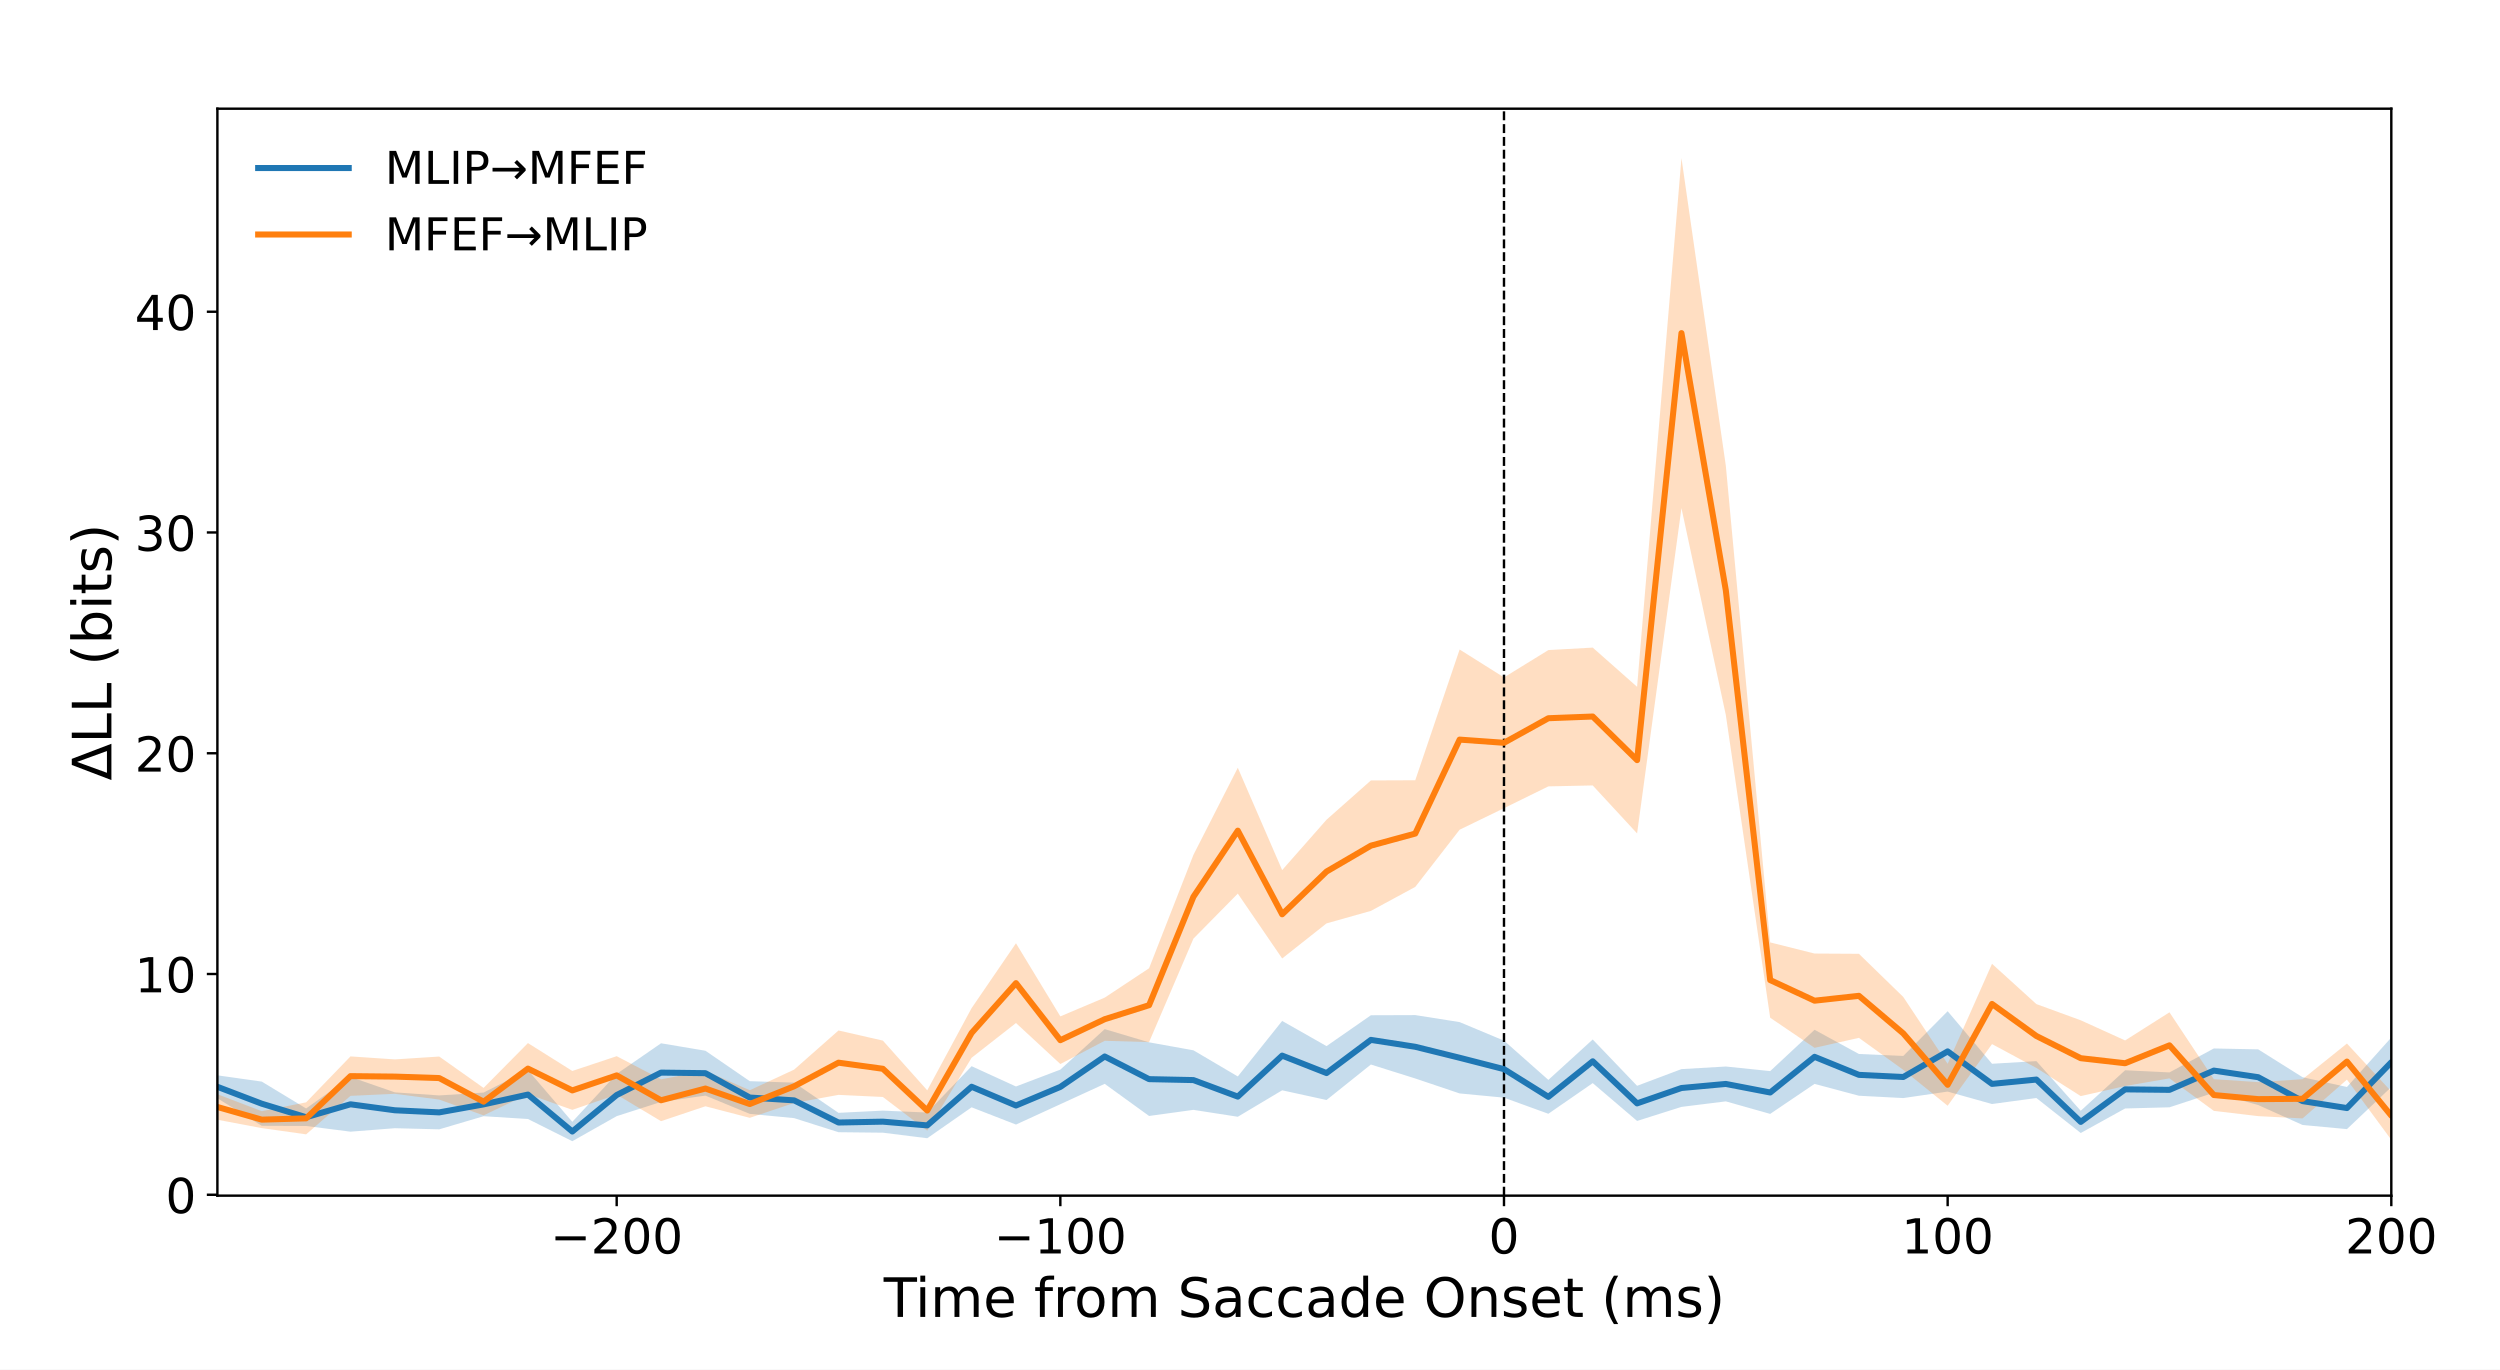
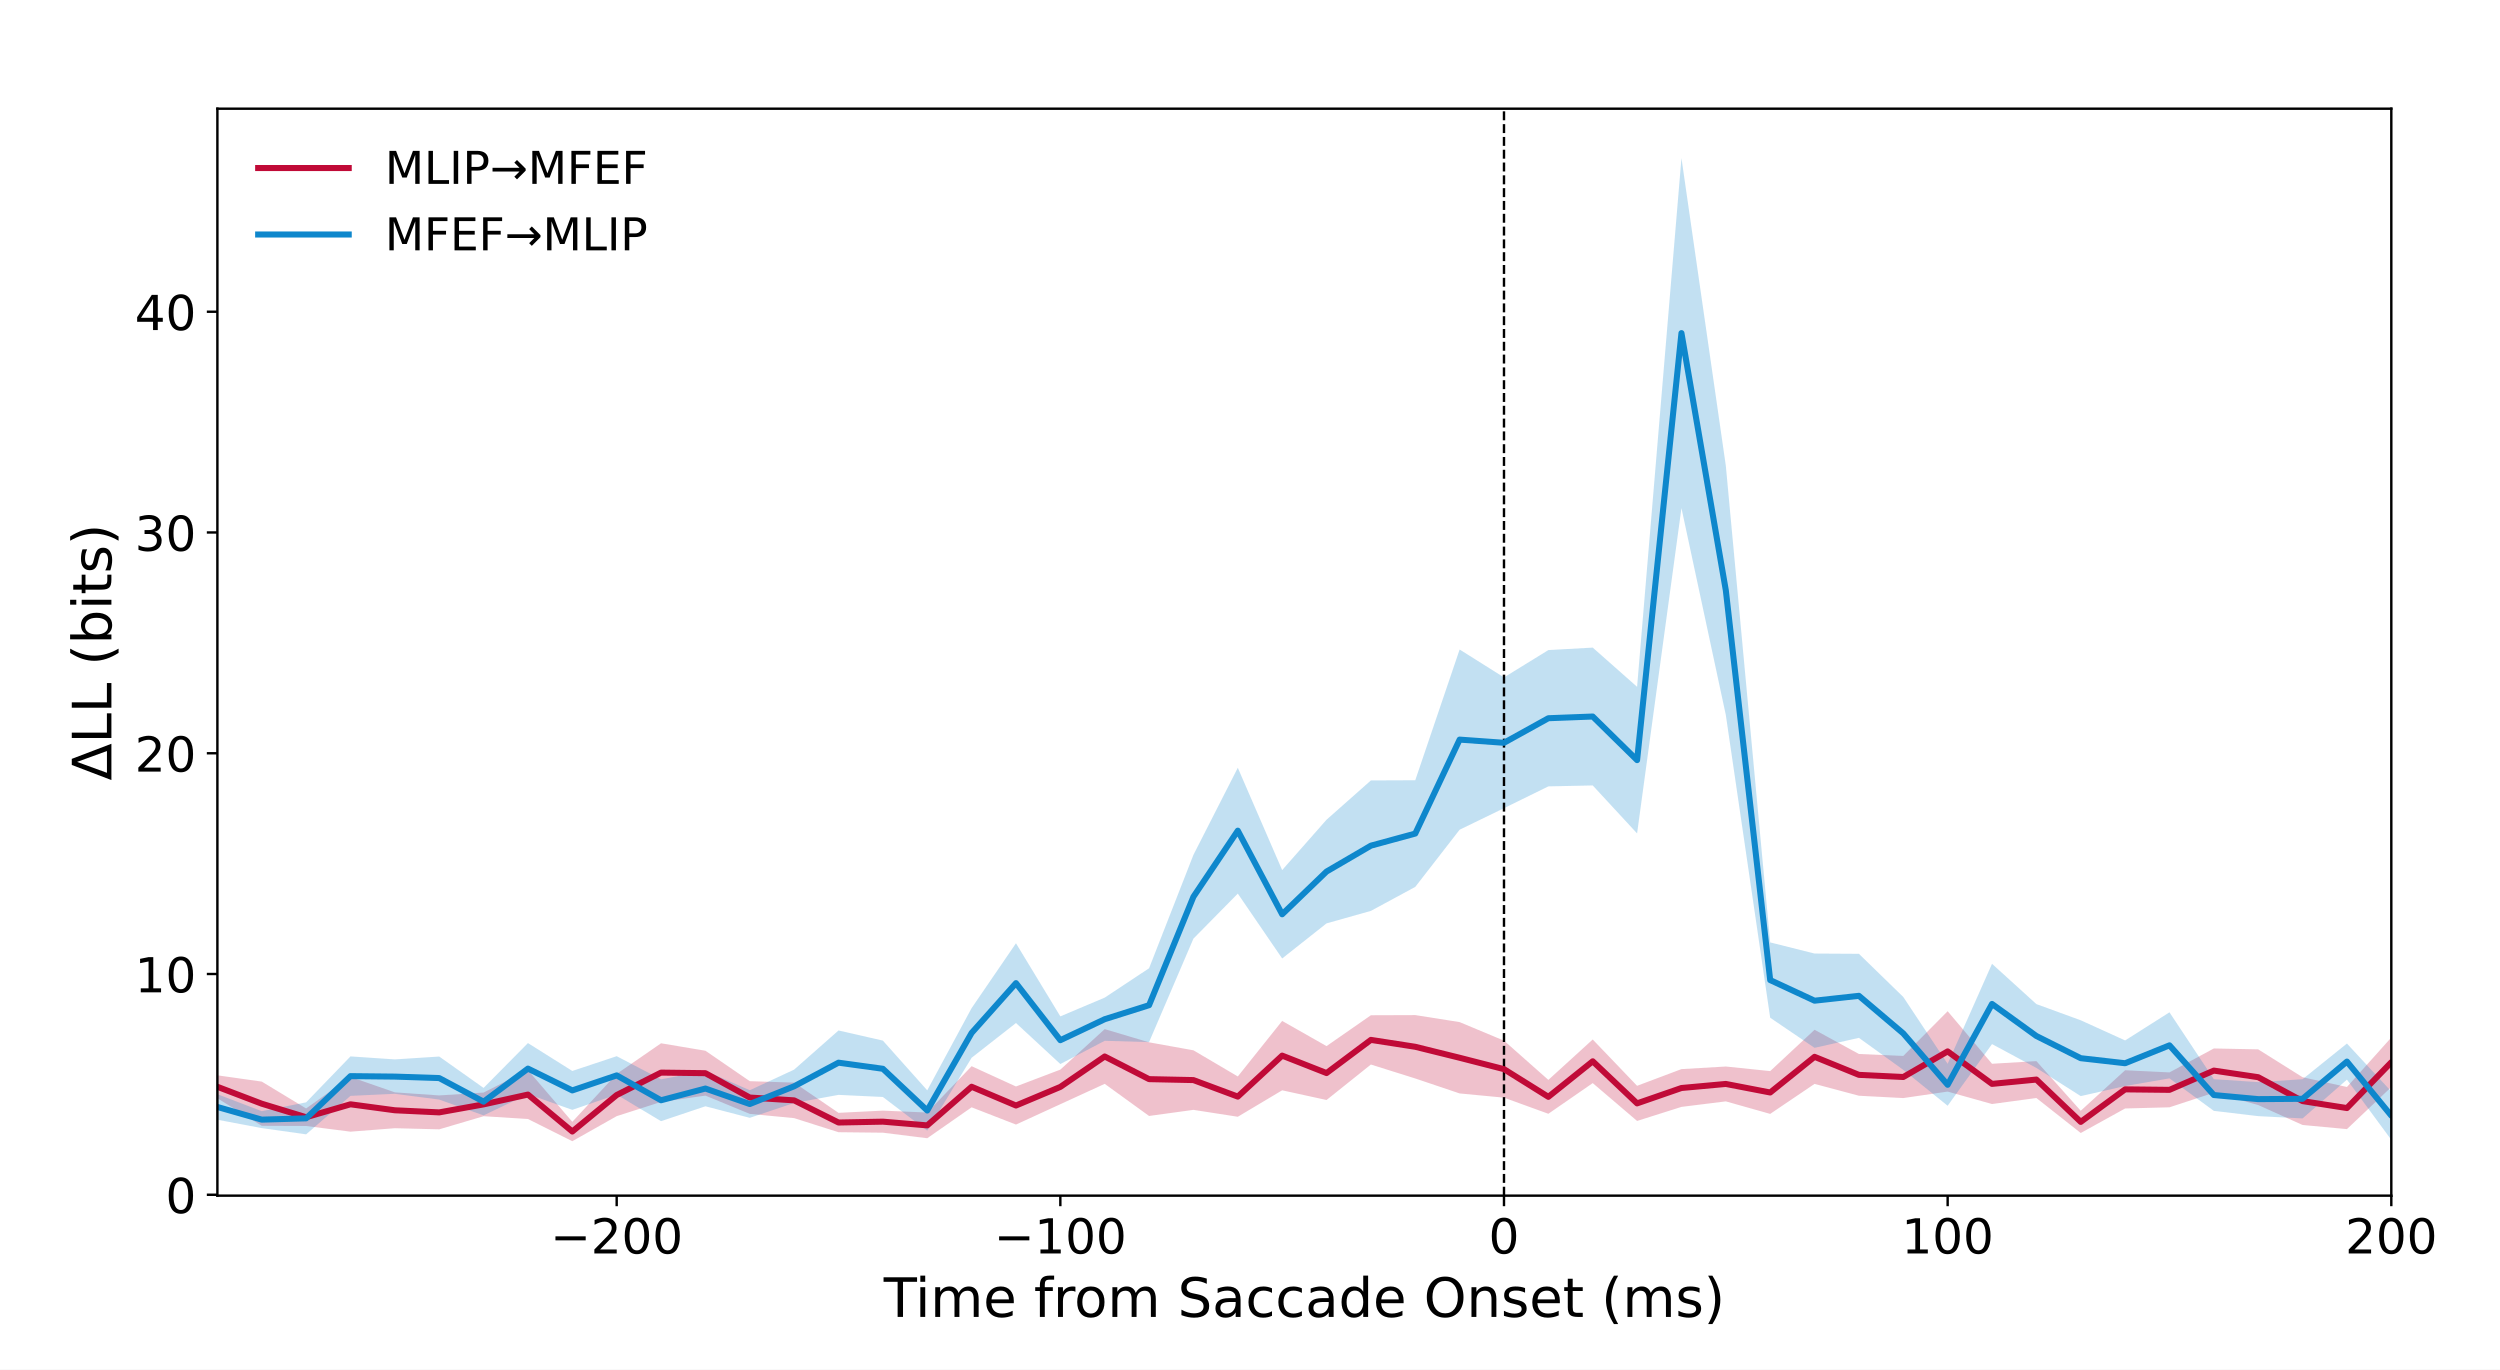
<svg xmlns="http://www.w3.org/2000/svg" xmlns:xlink="http://www.w3.org/1999/xlink" width="828pt" height="453.6pt" viewBox="0 0 828 453.6" version="1.1">
  <defs>
    <style type="text/css">*{stroke-linejoin: round; stroke-linecap: butt}</style>
  </defs>
  <g id="figure_1">
    <g id="patch_1">
      <path d="M 0 453.6  L 828 453.6  L 828 0  L 0 0  z " style="fill: #ffffff" />
    </g>
    <g id="axes_1">
      <g id="patch_2">
        <path d="M 72 396  L 792 396  L 792 36  L 72 36  z " style="fill: #ffffff" />
      </g>
      <g id="PolyCollection_1">
-         <path d="M -1.469 367.361  L -1.469 378.499  L 13.224 363.366  L 27.918 379.636  L 42.612 377.664  L 57.306 369.625  L 72 363.737  L 86.694 372.869  L 101.388 372.929  L 116.082 374.81  L 130.776 373.664  L 145.469 374.035  L 160.163 369.694  L 174.857 370.614  L 189.551 377.966  L 204.245 369.668  L 218.939 364.956  L 233.633 362.869  L 248.327 368.916  L 263.02 370.326  L 277.714 374.987  L 292.408 375.149  L 307.102 376.985  L 321.796 366.742  L 336.49 372.457  L 351.184 365.713  L 365.878 358.97  L 380.571 369.606  L 395.265 367.585  L 409.959 369.872  L 424.653 361.108  L 439.347 364.324  L 454.041 352.571  L 468.735 357.191  L 483.429 362.145  L 498.122 363.544  L 512.816 368.883  L 527.51 358.722  L 542.204 371.257  L 556.898 366.604  L 571.592 364.773  L 586.286 368.922  L 600.98 358.983  L 615.673 362.908  L 630.367 363.68  L 645.061 361.533  L 659.755 365.651  L 674.449 363.659  L 689.143 375.251  L 703.837 367.127  L 718.531 366.741  L 733.224 361.91  L 747.918 365.989  L 762.612 372.594  L 777.306 373.964  L 792 360.025  L 806.694 367.024  L 821.388 376.328  L 836.082 378.513  L 850.776 358.426  L 865.469 370.41  L 880.163 366.189  L 894.857 374.621  L 909.551 371.287  L 924.245 373.739  L 924.245 359.85  L 924.245 359.85  L 909.551 363.255  L 894.857 363.849  L 880.163 350.425  L 865.469 362.718  L 850.776 343.391  L 836.082 361.635  L 821.388 367.791  L 806.694 358.74  L 792 343.621  L 777.306 360.01  L 762.612 356.776  L 747.918 347.55  L 733.224 347.251  L 718.531 355.18  L 703.837 354.466  L 689.143 367.889  L 674.449 351.443  L 659.755 352.319  L 645.061 334.915  L 630.367 349.725  L 615.673 349.081  L 600.98 341.061  L 586.286 354.75  L 571.592 353.229  L 556.898 354.089  L 542.204 359.62  L 527.51 344.28  L 512.816 357.664  L 498.122 344.659  L 483.429 338.521  L 468.735 336.198  L 454.041 336.25  L 439.347 346.47  L 424.653 338.132  L 409.959 356.521  L 395.265 347.862  L 380.571 345.216  L 365.878 340.846  L 351.184 354.258  L 336.49 359.844  L 321.796 353.122  L 307.102 368.47  L 292.408 367.839  L 277.714 368.57  L 263.02 358.559  L 248.327 358.087  L 233.633 348.004  L 218.939 345.536  L 204.245 355.677  L 189.551 371.551  L 174.857 354.424  L 160.163 361.855  L 145.469 362.808  L 130.776 361.785  L 116.082 356.683  L 101.388 367.124  L 86.694 358.224  L 72 356.146  L 57.306 359.922  L 42.612 367.833  L 27.918 368.079  L 13.224 351.631  L -1.469 367.361  z " clip-path="url(#p9b4b79eb94)" style="fill: #1f77b4; fill-opacity: 0.25" />
+         <path d="M -1.469 367.361  L -1.469 378.499  L 13.224 363.366  L 27.918 379.636  L 42.612 377.664  L 57.306 369.625  L 72 363.737  L 86.694 372.869  L 101.388 372.929  L 116.082 374.81  L 130.776 373.664  L 145.469 374.035  L 160.163 369.694  L 174.857 370.614  L 189.551 377.966  L 204.245 369.668  L 218.939 364.956  L 233.633 362.869  L 248.327 368.916  L 263.02 370.326  L 277.714 374.987  L 292.408 375.149  L 307.102 376.985  L 321.796 366.742  L 336.49 372.457  L 351.184 365.713  L 365.878 358.97  L 380.571 369.606  L 395.265 367.585  L 409.959 369.872  L 424.653 361.108  L 439.347 364.324  L 454.041 352.571  L 468.735 357.191  L 483.429 362.145  L 498.122 363.544  L 512.816 368.883  L 527.51 358.722  L 542.204 371.257  L 556.898 366.604  L 571.592 364.773  L 586.286 368.922  L 600.98 358.983  L 615.673 362.908  L 630.367 363.68  L 645.061 361.533  L 659.755 365.651  L 674.449 363.659  L 689.143 375.251  L 703.837 367.127  L 718.531 366.741  L 733.224 361.91  L 747.918 365.989  L 762.612 372.594  L 777.306 373.964  L 792 360.025  L 806.694 367.024  L 821.388 376.328  L 836.082 378.513  L 850.776 358.426  L 865.469 370.41  L 880.163 366.189  L 894.857 374.621  L 909.551 371.287  L 924.245 373.739  L 924.245 359.85  L 924.245 359.85  L 909.551 363.255  L 894.857 363.849  L 880.163 350.425  L 865.469 362.718  L 850.776 343.391  L 836.082 361.635  L 821.388 367.791  L 806.694 358.74  L 792 343.621  L 777.306 360.01  L 762.612 356.776  L 747.918 347.55  L 733.224 347.251  L 718.531 355.18  L 703.837 354.466  L 689.143 367.889  L 674.449 351.443  L 659.755 352.319  L 645.061 334.915  L 630.367 349.725  L 615.673 349.081  L 600.98 341.061  L 586.286 354.75  L 571.592 353.229  L 556.898 354.089  L 542.204 359.62  L 527.51 344.28  L 512.816 357.664  L 498.122 344.659  L 483.429 338.521  L 468.735 336.198  L 454.041 336.25  L 439.347 346.47  L 424.653 338.132  L 409.959 356.521  L 395.265 347.862  L 380.571 345.216  L 365.878 340.846  L 351.184 354.258  L 336.49 359.844  L 321.796 353.122  L 307.102 368.47  L 292.408 367.839  L 277.714 368.57  L 263.02 358.559  L 248.327 358.087  L 233.633 348.004  L 218.939 345.536  L 204.245 355.677  L 189.551 371.551  L 174.857 354.424  L 160.163 361.855  L 145.469 362.808  L 130.776 361.785  L 116.082 356.683  L 101.388 367.124  L 86.694 358.224  L 72 356.146  L 57.306 359.922  L 42.612 367.833  L 27.918 368.079  L 13.224 351.631  L -1.469 367.361  z " clip-path="url(#p4ab5fea83f)" style="fill: #c00a37; fill-opacity: 0.25" />
      </g>
      <g id="PolyCollection_2">
-         <path d="M -1.469 366.97  L -1.469 376.826  L 13.224 372.728  L 27.918 359.649  L 42.612 373.859  L 57.306 369.033  L 72 370.858  L 86.694 373.626  L 101.388 375.697  L 116.082 362.949  L 130.776 362.268  L 145.469 364.185  L 160.163 369.417  L 174.857 362.374  L 189.551 367.584  L 204.245 362.534  L 218.939 371.332  L 233.633 366.4  L 248.327 370.226  L 263.02 365.301  L 277.714 362.622  L 292.408 363.317  L 307.102 374.486  L 321.796 350.335  L 336.49 338.823  L 351.184 352.404  L 365.878 344.712  L 380.571 345.15  L 395.265 310.875  L 409.959 295.957  L 424.653 317.446  L 439.347 305.824  L 454.041 301.684  L 468.735 293.739  L 483.429 274.798  L 498.122 267.668  L 512.816 260.449  L 527.51 260.139  L 542.204 276.031  L 556.898 168.288  L 571.592 236.808  L 586.286 337.076  L 600.98 347.045  L 615.673 343.732  L 630.367 354.339  L 645.061 366.226  L 659.755 345.804  L 674.449 353.698  L 689.143 363.03  L 703.837 359.696  L 718.531 357.155  L 733.224 367.919  L 747.918 369.665  L 762.612 370.422  L 777.306 357.568  L 792 377.513  L 806.694 372.518  L 821.388 366.936  L 836.082 364.853  L 850.776 370.196  L 865.469 373.471  L 880.163 370.599  L 894.857 366.543  L 909.551 365.662  L 924.245 370.098  L 924.245 359.82  L 924.245 359.82  L 909.551 349.351  L 894.857 352.658  L 880.163 350.669  L 865.469 359.17  L 850.776 362.118  L 836.082 353.988  L 821.388 358.653  L 806.694 365.301  L 792 361.5  L 777.306 345.622  L 762.612 357.432  L 747.918 358.401  L 733.224 357.43  L 718.531 335.276  L 703.837 344.594  L 689.143 337.918  L 674.449 332.552  L 659.755 319.215  L 645.061 352.34  L 630.367 330.197  L 615.673 315.901  L 600.98 315.815  L 586.286 312.123  L 571.592 154.241  L 556.898 52.364  L 542.204 227.478  L 527.51 214.486  L 512.816 215.305  L 498.122 224.358  L 483.429 215.119  L 468.735 258.419  L 454.041 258.478  L 439.347 271.491  L 424.653 288.174  L 409.959 254.288  L 395.265 283.13  L 380.571 320.688  L 365.878 330.411  L 351.184 336.622  L 336.49 312.411  L 321.796 333.892  L 307.102 361.118  L 292.408 344.648  L 277.714 341.293  L 263.02 354.254  L 248.327 361.084  L 233.633 354.649  L 218.939 357.477  L 204.245 349.808  L 189.551 354.703  L 174.857 345.469  L 160.163 360.319  L 145.469 349.925  L 130.776 350.874  L 116.082 349.878  L 101.388 365.096  L 86.694 368.022  L 72 362.397  L 57.306 358.069  L 42.612 362.489  L 27.918 349.1  L 13.224 363.35  L -1.469 366.97  z " clip-path="url(#p9b4b79eb94)" style="fill: #ff7f0e; fill-opacity: 0.25" />
+         <path d="M -1.469 366.97  L -1.469 376.826  L 13.224 372.728  L 27.918 359.649  L 42.612 373.859  L 57.306 369.033  L 72 370.858  L 86.694 373.626  L 101.388 375.697  L 116.082 362.949  L 130.776 362.268  L 145.469 364.185  L 160.163 369.417  L 174.857 362.374  L 189.551 367.584  L 204.245 362.534  L 218.939 371.332  L 233.633 366.4  L 248.327 370.226  L 263.02 365.301  L 277.714 362.622  L 292.408 363.317  L 307.102 374.486  L 321.796 350.335  L 336.49 338.823  L 351.184 352.404  L 365.878 344.712  L 380.571 345.15  L 395.265 310.875  L 409.959 295.957  L 424.653 317.446  L 439.347 305.824  L 454.041 301.684  L 468.735 293.739  L 483.429 274.798  L 498.122 267.668  L 512.816 260.449  L 527.51 260.139  L 542.204 276.031  L 556.898 168.288  L 571.592 236.808  L 586.286 337.076  L 600.98 347.045  L 615.673 343.732  L 630.367 354.339  L 645.061 366.226  L 659.755 345.804  L 674.449 353.698  L 689.143 363.03  L 703.837 359.696  L 718.531 357.155  L 733.224 367.919  L 747.918 369.665  L 762.612 370.422  L 777.306 357.568  L 792 377.513  L 806.694 372.518  L 821.388 366.936  L 836.082 364.853  L 850.776 370.196  L 865.469 373.471  L 880.163 370.599  L 894.857 366.543  L 909.551 365.662  L 924.245 370.098  L 924.245 359.82  L 924.245 359.82  L 909.551 349.351  L 894.857 352.658  L 880.163 350.669  L 865.469 359.17  L 850.776 362.118  L 836.082 353.988  L 821.388 358.653  L 806.694 365.301  L 792 361.5  L 777.306 345.622  L 762.612 357.432  L 747.918 358.401  L 733.224 357.43  L 718.531 335.276  L 703.837 344.594  L 689.143 337.918  L 674.449 332.552  L 659.755 319.215  L 645.061 352.34  L 630.367 330.197  L 615.673 315.901  L 600.98 315.815  L 586.286 312.123  L 571.592 154.241  L 556.898 52.364  L 542.204 227.478  L 527.51 214.486  L 512.816 215.305  L 498.122 224.358  L 483.429 215.119  L 468.735 258.419  L 454.041 258.478  L 439.347 271.491  L 424.653 288.174  L 409.959 254.288  L 395.265 283.13  L 380.571 320.688  L 365.878 330.411  L 351.184 336.622  L 336.49 312.411  L 321.796 333.892  L 307.102 361.118  L 292.408 344.648  L 277.714 341.293  L 263.02 354.254  L 248.327 361.084  L 233.633 354.649  L 218.939 357.477  L 204.245 349.808  L 189.551 354.703  L 174.857 345.469  L 160.163 360.319  L 145.469 349.925  L 130.776 350.874  L 116.082 349.878  L 101.388 365.096  L 86.694 368.022  L 72 362.397  L 57.306 358.069  L 42.612 362.489  L 27.918 349.1  L 13.224 363.35  L -1.469 366.97  z " clip-path="url(#p4ab5fea83f)" style="fill: #0e87cc; fill-opacity: 0.25" />
      </g>
      <g id="matplotlib.axis_1">
        <g id="xtick_1">
          <g id="line2d_1">
            <defs>
-               <path id="m3579e5b364" d="M 0 0  L 0 3.5  " style="stroke: #000000; stroke-width: 0.8" />
-             </defs>
-             <g>
-               <use xlink:href="#m3579e5b364" x="204.245" y="396" style="stroke: #000000; stroke-width: 0.8" />
+               <path id="mdac53a1569" d="M 0 0  L 0 3.5  " style="stroke: #000000; stroke-width: 0.8" />
+             </defs>
+             <g>
+               <use xlink:href="#mdac53a1569" x="204.245" y="396" style="stroke: #000000; stroke-width: 0.8" />
            </g>
          </g>
          <g id="text_1">
            <g transform="translate(182.2711 415.1575) scale(0.16 -0.16)">
              <defs>
                <path id="DejaVuSans-2212" d="M 678 2272  L 4684 2272  L 4684 1741  L 678 1741  L 678 2272  z " transform="scale(0.015625)" />
                <path id="DejaVuSans-32" d="M 1228 531  L 3431 531  L 3431 0  L 469 0  L 469 531  Q 828 903 1448 1529  Q 2069 2156 2228 2338  Q 2531 2678 2651 2914  Q 2772 3150 2772 3378  Q 2772 3750 2511 3984  Q 2250 4219 1831 4219  Q 1534 4219 1204 4116  Q 875 4013 500 3803  L 500 4441  Q 881 4594 1212 4672  Q 1544 4750 1819 4750  Q 2544 4750 2975 4387  Q 3406 4025 3406 3419  Q 3406 3131 3298 2873  Q 3191 2616 2906 2266  Q 2828 2175 2409 1742  Q 1991 1309 1228 531  z " transform="scale(0.015625)" />
                <path id="DejaVuSans-30" d="M 2034 4250  Q 1547 4250 1301 3770  Q 1056 3291 1056 2328  Q 1056 1369 1301 889  Q 1547 409 2034 409  Q 2525 409 2770 889  Q 3016 1369 3016 2328  Q 3016 3291 2770 3770  Q 2525 4250 2034 4250  z M 2034 4750  Q 2819 4750 3233 4129  Q 3647 3509 3647 2328  Q 3647 1150 3233 529  Q 2819 -91 2034 -91  Q 1250 -91 836 529  Q 422 1150 422 2328  Q 422 3509 836 4129  Q 1250 4750 2034 4750  z " transform="scale(0.015625)" />
              </defs>
              <use xlink:href="#DejaVuSans-2212" />
              <use xlink:href="#DejaVuSans-32" x="83.789" />
              <use xlink:href="#DejaVuSans-30" x="147.412" />
              <use xlink:href="#DejaVuSans-30" x="211.035" />
            </g>
          </g>
        </g>
        <g id="xtick_2">
          <g id="line2d_2">
            <g>
-               <use xlink:href="#m3579e5b364" x="351.184" y="396" style="stroke: #000000; stroke-width: 0.8" />
+               <use xlink:href="#mdac53a1569" x="351.184" y="396" style="stroke: #000000; stroke-width: 0.8" />
            </g>
          </g>
          <g id="text_2">
            <g transform="translate(329.2099 415.1575) scale(0.16 -0.16)">
              <defs>
                <path id="DejaVuSans-31" d="M 794 531  L 1825 531  L 1825 4091  L 703 3866  L 703 4441  L 1819 4666  L 2450 4666  L 2450 531  L 3481 531  L 3481 0  L 794 0  L 794 531  z " transform="scale(0.015625)" />
              </defs>
              <use xlink:href="#DejaVuSans-2212" />
              <use xlink:href="#DejaVuSans-31" x="83.789" />
              <use xlink:href="#DejaVuSans-30" x="147.412" />
              <use xlink:href="#DejaVuSans-30" x="211.035" />
            </g>
          </g>
        </g>
        <g id="xtick_3">
          <g id="line2d_3">
            <g>
-               <use xlink:href="#m3579e5b364" x="498.122" y="396" style="stroke: #000000; stroke-width: 0.8" />
+               <use xlink:href="#mdac53a1569" x="498.122" y="396" style="stroke: #000000; stroke-width: 0.8" />
            </g>
          </g>
          <g id="text_3">
            <g transform="translate(493.0324 415.1575) scale(0.16 -0.16)">
              <use xlink:href="#DejaVuSans-30" />
            </g>
          </g>
        </g>
        <g id="xtick_4">
          <g id="line2d_4">
            <g>
-               <use xlink:href="#m3579e5b364" x="645.061" y="396" style="stroke: #000000; stroke-width: 0.8" />
+               <use xlink:href="#mdac53a1569" x="645.061" y="396" style="stroke: #000000; stroke-width: 0.8" />
            </g>
          </g>
          <g id="text_4">
            <g transform="translate(629.7912 415.1575) scale(0.16 -0.16)">
              <use xlink:href="#DejaVuSans-31" />
              <use xlink:href="#DejaVuSans-30" x="63.623" />
              <use xlink:href="#DejaVuSans-30" x="127.246" />
            </g>
          </g>
        </g>
        <g id="xtick_5">
          <g id="line2d_5">
            <g>
-               <use xlink:href="#m3579e5b364" x="792" y="396" style="stroke: #000000; stroke-width: 0.8" />
+               <use xlink:href="#mdac53a1569" x="792" y="396" style="stroke: #000000; stroke-width: 0.8" />
            </g>
          </g>
          <g id="text_5">
            <g transform="translate(776.73 415.1575) scale(0.16 -0.16)">
              <use xlink:href="#DejaVuSans-32" />
              <use xlink:href="#DejaVuSans-30" x="63.623" />
              <use xlink:href="#DejaVuSans-30" x="127.246" />
            </g>
          </g>
        </g>
        <g id="text_6">
          <g transform="translate(292.6856 436.1622) scale(0.18 -0.18)">
            <defs>
              <path id="DejaVuSans-54" d="M -19 4666  L 3928 4666  L 3928 4134  L 2272 4134  L 2272 0  L 1638 0  L 1638 4134  L -19 4134  L -19 4666  z " transform="scale(0.015625)" />
              <path id="DejaVuSans-69" d="M 603 3500  L 1178 3500  L 1178 0  L 603 0  L 603 3500  z M 603 4863  L 1178 4863  L 1178 4134  L 603 4134  L 603 4863  z " transform="scale(0.015625)" />
              <path id="DejaVuSans-6d" d="M 3328 2828  Q 3544 3216 3844 3400  Q 4144 3584 4550 3584  Q 5097 3584 5394 3201  Q 5691 2819 5691 2113  L 5691 0  L 5113 0  L 5113 2094  Q 5113 2597 4934 2840  Q 4756 3084 4391 3084  Q 3944 3084 3684 2787  Q 3425 2491 3425 1978  L 3425 0  L 2847 0  L 2847 2094  Q 2847 2600 2669 2842  Q 2491 3084 2119 3084  Q 1678 3084 1418 2786  Q 1159 2488 1159 1978  L 1159 0  L 581 0  L 581 3500  L 1159 3500  L 1159 2956  Q 1356 3278 1631 3431  Q 1906 3584 2284 3584  Q 2666 3584 2933 3390  Q 3200 3197 3328 2828  z " transform="scale(0.015625)" />
              <path id="DejaVuSans-65" d="M 3597 1894  L 3597 1613  L 953 1613  Q 991 1019 1311 708  Q 1631 397 2203 397  Q 2534 397 2845 478  Q 3156 559 3463 722  L 3463 178  Q 3153 47 2828 -22  Q 2503 -91 2169 -91  Q 1331 -91 842 396  Q 353 884 353 1716  Q 353 2575 817 3079  Q 1281 3584 2069 3584  Q 2775 3584 3186 3129  Q 3597 2675 3597 1894  z M 3022 2063  Q 3016 2534 2758 2815  Q 2500 3097 2075 3097  Q 1594 3097 1305 2825  Q 1016 2553 972 2059  L 3022 2063  z " transform="scale(0.015625)" />
              <path id="DejaVuSans-20" transform="scale(0.015625)" />
              <path id="DejaVuSans-66" d="M 2375 4863  L 2375 4384  L 1825 4384  Q 1516 4384 1395 4259  Q 1275 4134 1275 3809  L 1275 3500  L 2222 3500  L 2222 3053  L 1275 3053  L 1275 0  L 697 0  L 697 3053  L 147 3053  L 147 3500  L 697 3500  L 697 3744  Q 697 4328 969 4595  Q 1241 4863 1831 4863  L 2375 4863  z " transform="scale(0.015625)" />
              <path id="DejaVuSans-72" d="M 2631 2963  Q 2534 3019 2420 3045  Q 2306 3072 2169 3072  Q 1681 3072 1420 2755  Q 1159 2438 1159 1844  L 1159 0  L 581 0  L 581 3500  L 1159 3500  L 1159 2956  Q 1341 3275 1631 3429  Q 1922 3584 2338 3584  Q 2397 3584 2469 3576  Q 2541 3569 2628 3553  L 2631 2963  z " transform="scale(0.015625)" />
              <path id="DejaVuSans-6f" d="M 1959 3097  Q 1497 3097 1228 2736  Q 959 2375 959 1747  Q 959 1119 1226 758  Q 1494 397 1959 397  Q 2419 397 2687 759  Q 2956 1122 2956 1747  Q 2956 2369 2687 2733  Q 2419 3097 1959 3097  z M 1959 3584  Q 2709 3584 3137 3096  Q 3566 2609 3566 1747  Q 3566 888 3137 398  Q 2709 -91 1959 -91  Q 1206 -91 779 398  Q 353 888 353 1747  Q 353 2609 779 3096  Q 1206 3584 1959 3584  z " transform="scale(0.015625)" />
              <path id="DejaVuSans-53" d="M 3425 4513  L 3425 3897  Q 3066 4069 2747 4153  Q 2428 4238 2131 4238  Q 1616 4238 1336 4038  Q 1056 3838 1056 3469  Q 1056 3159 1242 3001  Q 1428 2844 1947 2747  L 2328 2669  Q 3034 2534 3370 2195  Q 3706 1856 3706 1288  Q 3706 609 3251 259  Q 2797 -91 1919 -91  Q 1588 -91 1214 -16  Q 841 59 441 206  L 441 856  Q 825 641 1194 531  Q 1563 422 1919 422  Q 2459 422 2753 634  Q 3047 847 3047 1241  Q 3047 1584 2836 1778  Q 2625 1972 2144 2069  L 1759 2144  Q 1053 2284 737 2584  Q 422 2884 422 3419  Q 422 4038 858 4394  Q 1294 4750 2059 4750  Q 2388 4750 2728 4690  Q 3069 4631 3425 4513  z " transform="scale(0.015625)" />
              <path id="DejaVuSans-61" d="M 2194 1759  Q 1497 1759 1228 1600  Q 959 1441 959 1056  Q 959 750 1161 570  Q 1363 391 1709 391  Q 2188 391 2477 730  Q 2766 1069 2766 1631  L 2766 1759  L 2194 1759  z M 3341 1997  L 3341 0  L 2766 0  L 2766 531  Q 2569 213 2275 61  Q 1981 -91 1556 -91  Q 1019 -91 701 211  Q 384 513 384 1019  Q 384 1609 779 1909  Q 1175 2209 1959 2209  L 2766 2209  L 2766 2266  Q 2766 2663 2505 2880  Q 2244 3097 1772 3097  Q 1472 3097 1187 3025  Q 903 2953 641 2809  L 641 3341  Q 956 3463 1253 3523  Q 1550 3584 1831 3584  Q 2591 3584 2966 3190  Q 3341 2797 3341 1997  z " transform="scale(0.015625)" />
              <path id="DejaVuSans-63" d="M 3122 3366  L 3122 2828  Q 2878 2963 2633 3030  Q 2388 3097 2138 3097  Q 1578 3097 1268 2742  Q 959 2388 959 1747  Q 959 1106 1268 751  Q 1578 397 2138 397  Q 2388 397 2633 464  Q 2878 531 3122 666  L 3122 134  Q 2881 22 2623 -34  Q 2366 -91 2075 -91  Q 1284 -91 818 406  Q 353 903 353 1747  Q 353 2603 823 3093  Q 1294 3584 2113 3584  Q 2378 3584 2631 3529  Q 2884 3475 3122 3366  z " transform="scale(0.015625)" />
              <path id="DejaVuSans-64" d="M 2906 2969  L 2906 4863  L 3481 4863  L 3481 0  L 2906 0  L 2906 525  Q 2725 213 2448 61  Q 2172 -91 1784 -91  Q 1150 -91 751 415  Q 353 922 353 1747  Q 353 2572 751 3078  Q 1150 3584 1784 3584  Q 2172 3584 2448 3432  Q 2725 3281 2906 2969  z M 947 1747  Q 947 1113 1208 752  Q 1469 391 1925 391  Q 2381 391 2643 752  Q 2906 1113 2906 1747  Q 2906 2381 2643 2742  Q 2381 3103 1925 3103  Q 1469 3103 1208 2742  Q 947 2381 947 1747  z " transform="scale(0.015625)" />
              <path id="DejaVuSans-4f" d="M 2522 4238  Q 1834 4238 1429 3725  Q 1025 3213 1025 2328  Q 1025 1447 1429 934  Q 1834 422 2522 422  Q 3209 422 3611 934  Q 4013 1447 4013 2328  Q 4013 3213 3611 3725  Q 3209 4238 2522 4238  z M 2522 4750  Q 3503 4750 4090 4092  Q 4678 3434 4678 2328  Q 4678 1225 4090 567  Q 3503 -91 2522 -91  Q 1538 -91 948 565  Q 359 1222 359 2328  Q 359 3434 948 4092  Q 1538 4750 2522 4750  z " transform="scale(0.015625)" />
              <path id="DejaVuSans-6e" d="M 3513 2113  L 3513 0  L 2938 0  L 2938 2094  Q 2938 2591 2744 2837  Q 2550 3084 2163 3084  Q 1697 3084 1428 2787  Q 1159 2491 1159 1978  L 1159 0  L 581 0  L 581 3500  L 1159 3500  L 1159 2956  Q 1366 3272 1645 3428  Q 1925 3584 2291 3584  Q 2894 3584 3203 3211  Q 3513 2838 3513 2113  z " transform="scale(0.015625)" />
              <path id="DejaVuSans-73" d="M 2834 3397  L 2834 2853  Q 2591 2978 2328 3040  Q 2066 3103 1784 3103  Q 1356 3103 1142 2972  Q 928 2841 928 2578  Q 928 2378 1081 2264  Q 1234 2150 1697 2047  L 1894 2003  Q 2506 1872 2764 1633  Q 3022 1394 3022 966  Q 3022 478 2636 193  Q 2250 -91 1575 -91  Q 1294 -91 989 -36  Q 684 19 347 128  L 347 722  Q 666 556 975 473  Q 1284 391 1588 391  Q 1994 391 2212 530  Q 2431 669 2431 922  Q 2431 1156 2273 1281  Q 2116 1406 1581 1522  L 1381 1569  Q 847 1681 609 1914  Q 372 2147 372 2553  Q 372 3047 722 3315  Q 1072 3584 1716 3584  Q 2034 3584 2315 3537  Q 2597 3491 2834 3397  z " transform="scale(0.015625)" />
              <path id="DejaVuSans-74" d="M 1172 4494  L 1172 3500  L 2356 3500  L 2356 3053  L 1172 3053  L 1172 1153  Q 1172 725 1289 603  Q 1406 481 1766 481  L 2356 481  L 2356 0  L 1766 0  Q 1100 0 847 248  Q 594 497 594 1153  L 594 3053  L 172 3053  L 172 3500  L 594 3500  L 594 4494  L 1172 4494  z " transform="scale(0.015625)" />
              <path id="DejaVuSans-28" d="M 1984 4856  Q 1566 4138 1362 3434  Q 1159 2731 1159 2009  Q 1159 1288 1364 580  Q 1569 -128 1984 -844  L 1484 -844  Q 1016 -109 783 600  Q 550 1309 550 2009  Q 550 2706 781 3412  Q 1013 4119 1484 4856  L 1984 4856  z " transform="scale(0.015625)" />
              <path id="DejaVuSans-29" d="M 513 4856  L 1013 4856  Q 1481 4119 1714 3412  Q 1947 2706 1947 2009  Q 1947 1309 1714 600  Q 1481 -109 1013 -844  L 513 -844  Q 928 -128 1133 580  Q 1338 1288 1338 2009  Q 1338 2731 1133 3434  Q 928 4138 513 4856  z " transform="scale(0.015625)" />
            </defs>
            <use xlink:href="#DejaVuSans-54" />
            <use xlink:href="#DejaVuSans-69" x="57.959" />
            <use xlink:href="#DejaVuSans-6d" x="85.742" />
            <use xlink:href="#DejaVuSans-65" x="183.154" />
            <use xlink:href="#DejaVuSans-20" x="244.678" />
            <use xlink:href="#DejaVuSans-66" x="276.465" />
            <use xlink:href="#DejaVuSans-72" x="311.67" />
            <use xlink:href="#DejaVuSans-6f" x="350.533" />
            <use xlink:href="#DejaVuSans-6d" x="411.715" />
            <use xlink:href="#DejaVuSans-20" x="509.127" />
            <use xlink:href="#DejaVuSans-53" x="540.914" />
            <use xlink:href="#DejaVuSans-61" x="604.391" />
            <use xlink:href="#DejaVuSans-63" x="665.67" />
            <use xlink:href="#DejaVuSans-63" x="720.65" />
            <use xlink:href="#DejaVuSans-61" x="775.631" />
            <use xlink:href="#DejaVuSans-64" x="836.91" />
            <use xlink:href="#DejaVuSans-65" x="900.387" />
            <use xlink:href="#DejaVuSans-20" x="961.91" />
            <use xlink:href="#DejaVuSans-4f" x="993.697" />
            <use xlink:href="#DejaVuSans-6e" x="1072.408" />
            <use xlink:href="#DejaVuSans-73" x="1135.787" />
            <use xlink:href="#DejaVuSans-65" x="1187.887" />
            <use xlink:href="#DejaVuSans-74" x="1249.41" />
            <use xlink:href="#DejaVuSans-20" x="1288.619" />
            <use xlink:href="#DejaVuSans-28" x="1320.406" />
            <use xlink:href="#DejaVuSans-6d" x="1359.42" />
            <use xlink:href="#DejaVuSans-73" x="1456.832" />
            <use xlink:href="#DejaVuSans-29" x="1508.932" />
          </g>
        </g>
      </g>
      <g id="matplotlib.axis_2">
        <g id="ytick_1">
          <g id="line2d_6">
            <defs>
-               <path id="m62fcadca5f" d="M 0 0  L -3.5 0  " style="stroke: #000000; stroke-width: 0.8" />
-             </defs>
-             <g>
-               <use xlink:href="#m62fcadca5f" x="72" y="395.705" style="stroke: #000000; stroke-width: 0.8" />
+               <path id="m027cb35014" d="M 0 0  L -3.5 0  " style="stroke: #000000; stroke-width: 0.8" />
+             </defs>
+             <g>
+               <use xlink:href="#m027cb35014" x="72" y="395.705" style="stroke: #000000; stroke-width: 0.8" />
            </g>
          </g>
          <g id="text_7">
            <g transform="translate(54.82 401.7833) scale(0.16 -0.16)">
              <use xlink:href="#DejaVuSans-30" />
            </g>
          </g>
        </g>
        <g id="ytick_2">
          <g id="line2d_7">
            <g>
-               <use xlink:href="#m62fcadca5f" x="72" y="322.59" style="stroke: #000000; stroke-width: 0.8" />
+               <use xlink:href="#m027cb35014" x="72" y="322.59" style="stroke: #000000; stroke-width: 0.8" />
            </g>
          </g>
          <g id="text_8">
            <g transform="translate(44.64 328.6688) scale(0.16 -0.16)">
              <use xlink:href="#DejaVuSans-31" />
              <use xlink:href="#DejaVuSans-30" x="63.623" />
            </g>
          </g>
        </g>
        <g id="ytick_3">
          <g id="line2d_8">
            <g>
-               <use xlink:href="#m62fcadca5f" x="72" y="249.475" style="stroke: #000000; stroke-width: 0.8" />
+               <use xlink:href="#m027cb35014" x="72" y="249.475" style="stroke: #000000; stroke-width: 0.8" />
            </g>
          </g>
          <g id="text_9">
            <g transform="translate(44.64 255.5542) scale(0.16 -0.16)">
              <use xlink:href="#DejaVuSans-32" />
              <use xlink:href="#DejaVuSans-30" x="63.623" />
            </g>
          </g>
        </g>
        <g id="ytick_4">
          <g id="line2d_9">
            <g>
-               <use xlink:href="#m62fcadca5f" x="72" y="176.361" style="stroke: #000000; stroke-width: 0.8" />
+               <use xlink:href="#m027cb35014" x="72" y="176.361" style="stroke: #000000; stroke-width: 0.8" />
            </g>
          </g>
          <g id="text_10">
            <g transform="translate(44.64 182.4396) scale(0.16 -0.16)">
              <defs>
                <path id="DejaVuSans-33" d="M 2597 2516  Q 3050 2419 3304 2112  Q 3559 1806 3559 1356  Q 3559 666 3084 287  Q 2609 -91 1734 -91  Q 1441 -91 1130 -33  Q 819 25 488 141  L 488 750  Q 750 597 1062 519  Q 1375 441 1716 441  Q 2309 441 2620 675  Q 2931 909 2931 1356  Q 2931 1769 2642 2001  Q 2353 2234 1838 2234  L 1294 2234  L 1294 2753  L 1863 2753  Q 2328 2753 2575 2939  Q 2822 3125 2822 3475  Q 2822 3834 2567 4026  Q 2313 4219 1838 4219  Q 1578 4219 1281 4162  Q 984 4106 628 3988  L 628 4550  Q 988 4650 1302 4700  Q 1616 4750 1894 4750  Q 2613 4750 3031 4423  Q 3450 4097 3450 3541  Q 3450 3153 3228 2886  Q 3006 2619 2597 2516  z " transform="scale(0.015625)" />
              </defs>
              <use xlink:href="#DejaVuSans-33" />
              <use xlink:href="#DejaVuSans-30" x="63.623" />
            </g>
          </g>
        </g>
        <g id="ytick_5">
          <g id="line2d_10">
            <g>
-               <use xlink:href="#m62fcadca5f" x="72" y="103.246" style="stroke: #000000; stroke-width: 0.8" />
+               <use xlink:href="#m027cb35014" x="72" y="103.246" style="stroke: #000000; stroke-width: 0.8" />
            </g>
          </g>
          <g id="text_11">
            <g transform="translate(44.64 109.325) scale(0.16 -0.16)">
              <defs>
                <path id="DejaVuSans-34" d="M 2419 4116  L 825 1625  L 2419 1625  L 2419 4116  z M 2253 4666  L 3047 4666  L 3047 1625  L 3713 1625  L 3713 1100  L 3047 1100  L 3047 0  L 2419 0  L 2419 1100  L 313 1100  L 313 1709  L 2253 4666  z " transform="scale(0.015625)" />
              </defs>
              <use xlink:href="#DejaVuSans-34" />
              <use xlink:href="#DejaVuSans-30" x="63.623" />
            </g>
          </g>
        </g>
        <g id="text_12">
          <g transform="translate(36.89656 258.4997) rotate(-90) scale(0.18 -0.18)">
            <defs>
              <path id="DejaVuSans-394" d="M 2188 4044  L 906 525  L 3472 525  L 2188 4044  z M 50 0  L 1831 4666  L 2547 4666  L 4325 0  L 50 0  z " transform="scale(0.015625)" />
              <path id="DejaVuSans-4c" d="M 628 4666  L 1259 4666  L 1259 531  L 3531 531  L 3531 0  L 628 0  L 628 4666  z " transform="scale(0.015625)" />
              <path id="DejaVuSans-62" d="M 3116 1747  Q 3116 2381 2855 2742  Q 2594 3103 2138 3103  Q 1681 3103 1420 2742  Q 1159 2381 1159 1747  Q 1159 1113 1420 752  Q 1681 391 2138 391  Q 2594 391 2855 752  Q 3116 1113 3116 1747  z M 1159 2969  Q 1341 3281 1617 3432  Q 1894 3584 2278 3584  Q 2916 3584 3314 3078  Q 3713 2572 3713 1747  Q 3713 922 3314 415  Q 2916 -91 2278 -91  Q 1894 -91 1617 61  Q 1341 213 1159 525  L 1159 0  L 581 0  L 581 4863  L 1159 4863  L 1159 2969  z " transform="scale(0.015625)" />
            </defs>
            <use xlink:href="#DejaVuSans-394" />
            <use xlink:href="#DejaVuSans-4c" x="68.408" />
            <use xlink:href="#DejaVuSans-4c" x="124.121" />
            <use xlink:href="#DejaVuSans-20" x="179.834" />
            <use xlink:href="#DejaVuSans-28" x="211.621" />
            <use xlink:href="#DejaVuSans-62" x="250.635" />
            <use xlink:href="#DejaVuSans-69" x="314.111" />
            <use xlink:href="#DejaVuSans-74" x="341.895" />
            <use xlink:href="#DejaVuSans-73" x="381.104" />
            <use xlink:href="#DejaVuSans-29" x="433.203" />
          </g>
        </g>
      </g>
      <g id="line2d_11">
-         <path d="M 498.122 396  L 498.122 36  " clip-path="url(#p9b4b79eb94)" style="fill: none; stroke-dasharray: 2.96,1.28; stroke-dashoffset: 0; stroke: #000000; stroke-width: 0.8" />
+         <path d="M 498.122 396  L 498.122 36  " clip-path="url(#p4ab5fea83f)" style="fill: none; stroke-dasharray: 2.96,1.28; stroke-dashoffset: 0; stroke: #000000; stroke-width: 0.8" />
      </g>
      <g id="line2d_12">
-         <path d="M -1 372.437  L 13.224 357.498  L 27.918 373.858  L 42.612 372.748  L 57.306 364.774  L 72 359.942  L 86.694 365.546  L 101.388 370.026  L 116.082 365.746  L 130.776 367.725  L 145.469 368.422  L 160.163 365.774  L 174.857 362.519  L 189.551 374.759  L 204.245 362.673  L 218.939 355.246  L 233.633 355.437  L 248.327 363.502  L 263.02 364.443  L 277.714 371.778  L 292.408 371.494  L 307.102 372.728  L 321.796 359.932  L 336.49 366.15  L 351.184 359.985  L 365.878 349.908  L 380.571 357.411  L 395.265 357.724  L 409.959 363.196  L 424.653 349.62  L 439.347 355.397  L 454.041 344.41  L 468.735 346.695  L 483.429 350.333  L 498.122 354.102  L 512.816 363.274  L 527.51 351.501  L 542.204 365.439  L 556.898 360.346  L 571.592 359.001  L 586.286 361.836  L 600.98 350.022  L 615.673 355.994  L 630.367 356.703  L 645.061 348.224  L 659.755 358.985  L 674.449 357.551  L 689.143 371.57  L 703.837 360.796  L 718.531 360.96  L 733.224 354.58  L 747.918 356.769  L 762.612 364.685  L 777.306 366.987  L 792 351.823  L 806.694 362.882  L 821.388 372.059  L 829 371.031  " clip-path="url(#p9b4b79eb94)" style="fill: none; stroke: #1f77b4; stroke-width: 2; stroke-linecap: square" />
+         <path d="M -1 372.437  L 13.224 357.498  L 27.918 373.858  L 42.612 372.748  L 57.306 364.774  L 72 359.942  L 86.694 365.546  L 101.388 370.026  L 116.082 365.746  L 130.776 367.725  L 145.469 368.422  L 160.163 365.774  L 174.857 362.519  L 189.551 374.759  L 204.245 362.673  L 218.939 355.246  L 233.633 355.437  L 248.327 363.502  L 263.02 364.443  L 277.714 371.778  L 292.408 371.494  L 307.102 372.728  L 321.796 359.932  L 336.49 366.15  L 351.184 359.985  L 365.878 349.908  L 380.571 357.411  L 395.265 357.724  L 409.959 363.196  L 424.653 349.62  L 439.347 355.397  L 454.041 344.41  L 468.735 346.695  L 483.429 350.333  L 498.122 354.102  L 512.816 363.274  L 527.51 351.501  L 542.204 365.439  L 556.898 360.346  L 571.592 359.001  L 586.286 361.836  L 600.98 350.022  L 615.673 355.994  L 630.367 356.703  L 645.061 348.224  L 659.755 358.985  L 674.449 357.551  L 689.143 371.57  L 703.837 360.796  L 718.531 360.96  L 733.224 354.58  L 747.918 356.769  L 762.612 364.685  L 777.306 366.987  L 792 351.823  L 806.694 362.882  L 821.388 372.059  L 829 371.031  " clip-path="url(#p4ab5fea83f)" style="fill: none; stroke: #c00a37; stroke-width: 2; stroke-linecap: square" />
      </g>
      <g id="line2d_13">
-         <path d="M -1 371.775  L 13.224 368.039  L 27.918 354.374  L 42.612 368.174  L 57.306 363.551  L 72 366.628  L 86.694 370.824  L 101.388 370.396  L 116.082 356.414  L 130.776 356.571  L 145.469 357.055  L 160.163 364.868  L 174.857 353.921  L 189.551 361.144  L 204.245 356.171  L 218.939 364.405  L 233.633 360.525  L 248.327 365.655  L 263.02 359.778  L 277.714 351.957  L 292.408 353.982  L 307.102 367.802  L 321.796 342.113  L 336.49 325.617  L 351.184 344.513  L 365.878 337.561  L 380.571 332.919  L 395.265 297.003  L 409.959 275.122  L 424.653 302.81  L 439.347 288.658  L 454.041 280.081  L 468.735 276.079  L 483.429 244.958  L 498.122 246.013  L 512.816 237.877  L 527.51 237.312  L 542.204 251.755  L 556.898 110.326  L 571.592 195.524  L 586.286 324.599  L 600.98 331.43  L 615.673 329.816  L 630.367 342.268  L 645.061 359.283  L 659.755 332.51  L 674.449 343.125  L 689.143 350.474  L 703.837 352.145  L 718.531 346.216  L 733.224 362.675  L 747.918 364.033  L 762.612 363.927  L 777.306 351.595  L 792 369.507  L 806.694 368.909  L 821.388 362.795  L 829 361.047  " clip-path="url(#p9b4b79eb94)" style="fill: none; stroke: #ff7f0e; stroke-width: 2; stroke-linecap: square" />
+         <path d="M -1 371.775  L 13.224 368.039  L 27.918 354.374  L 42.612 368.174  L 57.306 363.551  L 72 366.628  L 86.694 370.824  L 101.388 370.396  L 116.082 356.414  L 130.776 356.571  L 145.469 357.055  L 160.163 364.868  L 174.857 353.921  L 189.551 361.144  L 204.245 356.171  L 218.939 364.405  L 233.633 360.525  L 248.327 365.655  L 263.02 359.778  L 277.714 351.957  L 292.408 353.982  L 307.102 367.802  L 321.796 342.113  L 336.49 325.617  L 351.184 344.513  L 365.878 337.561  L 380.571 332.919  L 395.265 297.003  L 409.959 275.122  L 424.653 302.81  L 439.347 288.658  L 454.041 280.081  L 468.735 276.079  L 483.429 244.958  L 498.122 246.013  L 512.816 237.877  L 527.51 237.312  L 542.204 251.755  L 556.898 110.326  L 571.592 195.524  L 586.286 324.599  L 600.98 331.43  L 615.673 329.816  L 630.367 342.268  L 645.061 359.283  L 659.755 332.51  L 674.449 343.125  L 689.143 350.474  L 703.837 352.145  L 718.531 346.216  L 733.224 362.675  L 747.918 364.033  L 762.612 363.927  L 777.306 351.595  L 792 369.507  L 806.694 368.909  L 821.388 362.795  L 829 361.047  " clip-path="url(#p4ab5fea83f)" style="fill: none; stroke: #0e87cc; stroke-width: 2; stroke-linecap: square" />
      </g>
      <g id="patch_3">
        <path d="M 72 396  L 72 36  " style="fill: none; stroke: #000000; stroke-width: 0.8; stroke-linejoin: miter; stroke-linecap: square" />
      </g>
      <g id="patch_4">
        <path d="M 792 396  L 792 36  " style="fill: none; stroke: #000000; stroke-width: 0.8; stroke-linejoin: miter; stroke-linecap: square" />
      </g>
      <g id="patch_5">
        <path d="M 72 396  L 792 396  " style="fill: none; stroke: #000000; stroke-width: 0.8; stroke-linejoin: miter; stroke-linecap: square" />
      </g>
      <g id="patch_6">
        <path d="M 72 36  L 792 36  " style="fill: none; stroke: #000000; stroke-width: 0.8; stroke-linejoin: miter; stroke-linecap: square" />
      </g>
      <g id="legend_1">
        <g id="line2d_14">
-           <path d="M 85.5 55.648  L 100.5 55.648  L 115.5 55.648  " style="fill: none; stroke: #1f77b4; stroke-width: 2; stroke-linecap: square" />
+           <path d="M 85.5 55.648  L 100.5 55.648  L 115.5 55.648  " style="fill: none; stroke: #c00a37; stroke-width: 2; stroke-linecap: square" />
        </g>
        <g id="text_13">
          <g transform="translate(127.5 60.89766) scale(0.15 -0.15)">
            <defs>
              <path id="DejaVuSans-4d" d="M 628 4666  L 1569 4666  L 2759 1491  L 3956 4666  L 4897 4666  L 4897 0  L 4281 0  L 4281 4097  L 3078 897  L 2444 897  L 1241 4097  L 1241 0  L 628 0  L 628 4666  z " transform="scale(0.015625)" />
              <path id="DejaVuSans-49" d="M 628 4666  L 1259 4666  L 1259 0  L 628 0  L 628 4666  z " transform="scale(0.015625)" />
              <path id="DejaVuSans-50" d="M 1259 4147  L 1259 2394  L 2053 2394  Q 2494 2394 2734 2622  Q 2975 2850 2975 3272  Q 2975 3691 2734 3919  Q 2494 4147 2053 4147  L 1259 4147  z M 628 4666  L 2053 4666  Q 2838 4666 3239 4311  Q 3641 3956 3641 3272  Q 3641 2581 3239 2228  Q 2838 1875 2053 1875  L 1259 1875  L 1259 0  L 628 0  L 628 4666  z " transform="scale(0.015625)" />
              <path id="DejaVuSans-2192" d="M 5050 2147  L 5050 1866  L 3822 638  L 3447 1013  L 4175 1741  L 366 1741  L 366 2272  L 4175 2272  L 3447 3000  L 3822 3375  L 5050 2147  z " transform="scale(0.015625)" />
              <path id="DejaVuSans-46" d="M 628 4666  L 3309 4666  L 3309 4134  L 1259 4134  L 1259 2759  L 3109 2759  L 3109 2228  L 1259 2228  L 1259 0  L 628 0  L 628 4666  z " transform="scale(0.015625)" />
              <path id="DejaVuSans-45" d="M 628 4666  L 3578 4666  L 3578 4134  L 1259 4134  L 1259 2753  L 3481 2753  L 3481 2222  L 1259 2222  L 1259 531  L 3634 531  L 3634 0  L 628 0  L 628 4666  z " transform="scale(0.015625)" />
            </defs>
            <use xlink:href="#DejaVuSans-4d" />
            <use xlink:href="#DejaVuSans-4c" x="86.279" />
            <use xlink:href="#DejaVuSans-49" x="141.992" />
            <use xlink:href="#DejaVuSans-50" x="171.484" />
            <use xlink:href="#DejaVuSans-2192" x="231.787" />
            <use xlink:href="#DejaVuSans-4d" x="315.576" />
            <use xlink:href="#DejaVuSans-46" x="401.855" />
            <use xlink:href="#DejaVuSans-45" x="459.375" />
            <use xlink:href="#DejaVuSans-46" x="522.559" />
          </g>
        </g>
        <g id="line2d_15">
-           <path d="M 85.5 77.665  L 100.5 77.665  L 115.5 77.665  " style="fill: none; stroke: #ff7f0e; stroke-width: 2; stroke-linecap: square" />
+           <path d="M 85.5 77.665  L 100.5 77.665  L 115.5 77.665  " style="fill: none; stroke: #0e87cc; stroke-width: 2; stroke-linecap: square" />
        </g>
        <g id="text_14">
          <g transform="translate(127.5 82.91484) scale(0.15 -0.15)">
            <use xlink:href="#DejaVuSans-4d" />
            <use xlink:href="#DejaVuSans-46" x="86.279" />
            <use xlink:href="#DejaVuSans-45" x="143.799" />
            <use xlink:href="#DejaVuSans-46" x="206.982" />
            <use xlink:href="#DejaVuSans-2192" x="264.502" />
            <use xlink:href="#DejaVuSans-4d" x="348.291" />
            <use xlink:href="#DejaVuSans-4c" x="434.57" />
            <use xlink:href="#DejaVuSans-49" x="490.283" />
            <use xlink:href="#DejaVuSans-50" x="519.775" />
          </g>
        </g>
      </g>
    </g>
  </g>
  <defs>
-     <clipPath id="p9b4b79eb94">
+     <clipPath id="p4ab5fea83f">
      <rect x="72" y="36" width="720" height="360" />
    </clipPath>
  </defs>
</svg>
